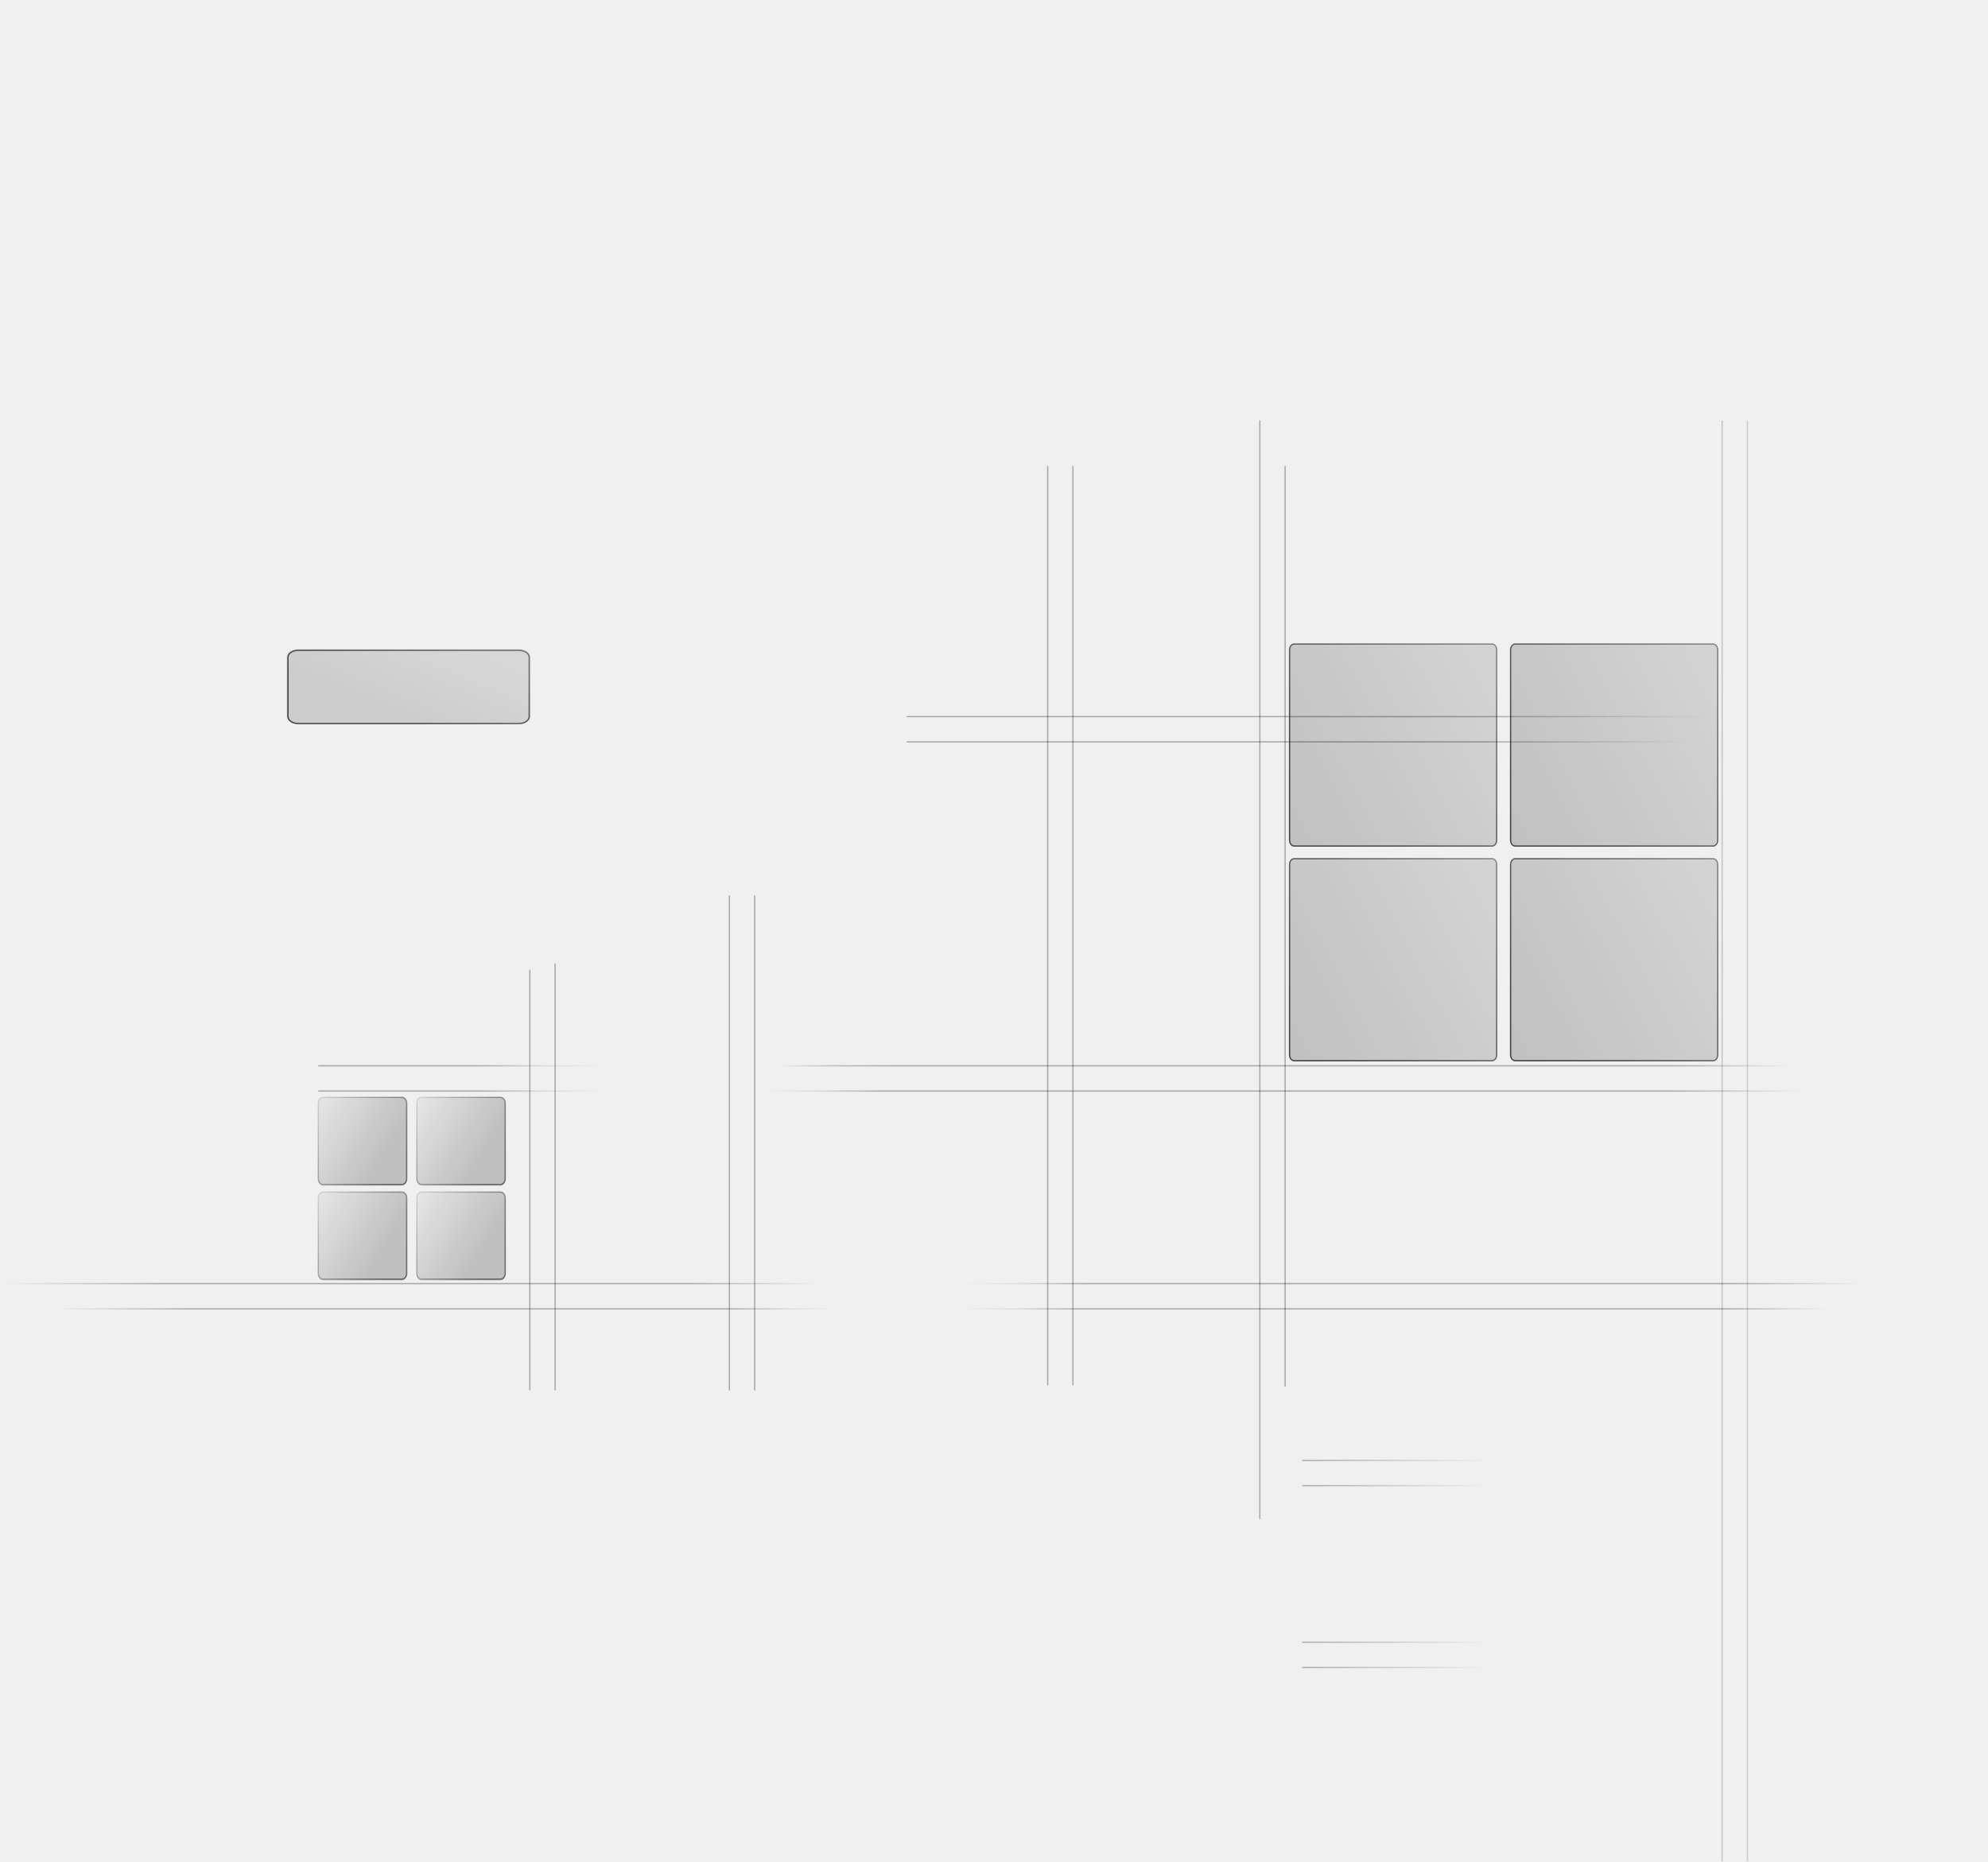
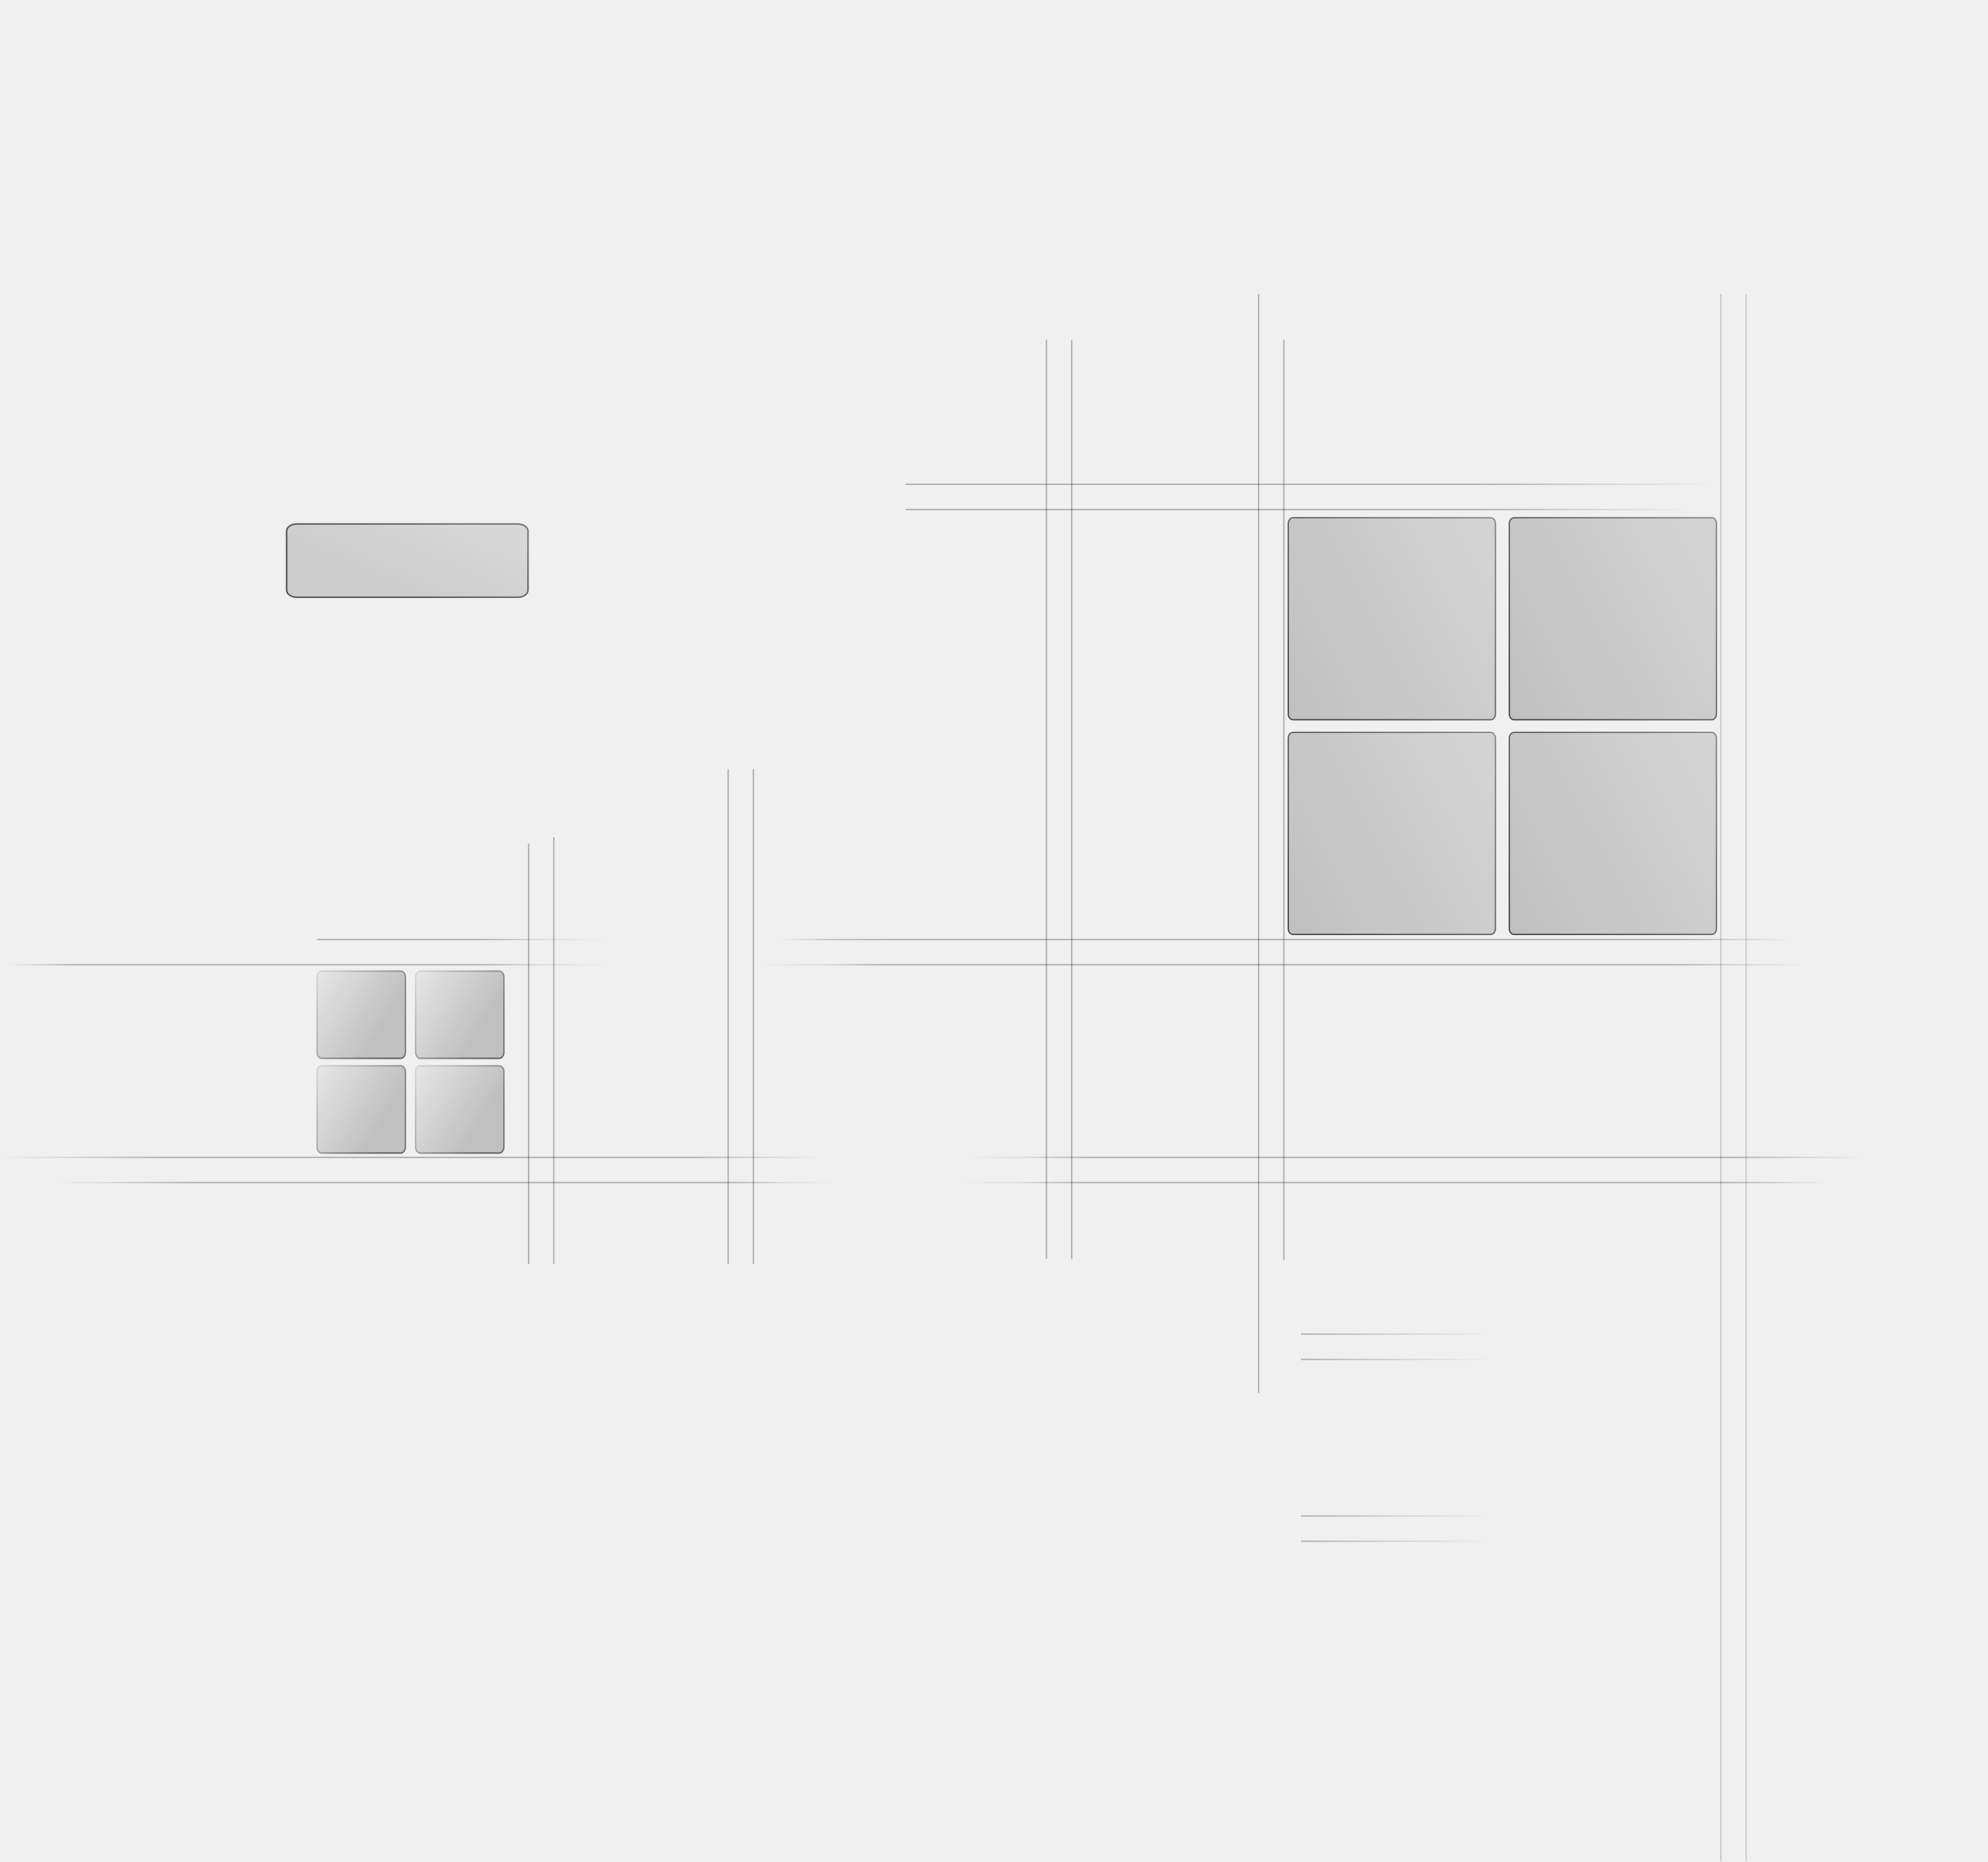
<svg xmlns="http://www.w3.org/2000/svg" width="1574" height="1474" viewBox="0 0 1574 1474" fill="none">
  <g clip-path="url(#clip0_5_17334)">
    <mask id="mask0_5_17334" style="mask-type:luminance" maskUnits="userSpaceOnUse" x="0" y="136" width="1574" height="1474">
      <path d="M1574 136H0V1610H1574V136Z" fill="white" />
    </mask>
    <g mask="url(#mask0_5_17334)">
-       <path style="mix-blend-mode:overlay" opacity="0.3" d="M849.5 369V1097" stroke="url(#paint0_linear_5_17334)" />
-       <path style="mix-blend-mode:overlay" opacity="0.3" d="M829.5 369V1097" stroke="url(#paint1_linear_5_17334)" />
-       <path style="mix-blend-mode:overlay" opacity="0.3" d="M597.5 709V1101" stroke="url(#paint2_linear_5_17334)" />
-       <path style="mix-blend-mode:overlay" opacity="0.3" d="M439.5 763V1101" stroke="url(#paint3_linear_5_17334)" />
-       <path style="mix-blend-mode:overlay" opacity="0.3" d="M577.5 709V1101" stroke="url(#paint4_linear_5_17334)" />
-       <path style="mix-blend-mode:overlay" opacity="0.3" d="M419.5 768V1101" stroke="url(#paint5_linear_5_17334)" />
-       <path style="mix-blend-mode:overlay" opacity="0.3" d="M1017.5 369V1098" stroke="url(#paint6_linear_5_17334)" />
-       <path style="mix-blend-mode:overlay" opacity="0.3" d="M997.5 333V1203" stroke="url(#paint7_linear_5_17334)" />
-       <path style="mix-blend-mode:overlay" opacity="0.3" d="M1383.5 333V1807" stroke="url(#paint8_linear_5_17334)" />
-       <path style="mix-blend-mode:overlay" opacity="0.3" d="M1363.5 333V1807" stroke="url(#paint9_linear_5_17334)" />
-       <path style="mix-blend-mode:overlay" opacity="0.3" d="M1574 587.5H718" stroke="url(#paint10_linear_5_17334)" />
-       <path style="mix-blend-mode:overlay" opacity="0.3" d="M1574 567.5H718" stroke="url(#paint11_linear_5_17334)" />
-       <path style="mix-blend-mode:overlay" opacity="0.3" d="M1574 844H252" stroke="url(#paint12_linear_5_17334)" />
-       <path style="mix-blend-mode:overlay" opacity="0.3" d="M1574 1036.5H0" stroke="url(#paint13_linear_5_17334)" />
-       <path style="mix-blend-mode:overlay" opacity="0.3" d="M1574 1300.5H1031" stroke="url(#paint14_linear_5_17334)" />
-       <path style="mix-blend-mode:overlay" opacity="0.3" d="M1574 1156.5H1031" stroke="url(#paint15_linear_5_17334)" />
-       <path style="mix-blend-mode:overlay" opacity="0.3" d="M1574 864H252" stroke="url(#paint16_linear_5_17334)" />
-       <path style="mix-blend-mode:overlay" opacity="0.3" d="M1574 1016.5H0" stroke="url(#paint17_linear_5_17334)" />
-       <path style="mix-blend-mode:overlay" opacity="0.3" d="M1574 1320.5H1031" stroke="url(#paint18_linear_5_17334)" />
-       <path style="mix-blend-mode:overlay" opacity="0.3" d="M1574 1176.5H1031" stroke="url(#paint19_linear_5_17334)" />
-       <path style="mix-blend-mode:overlay" opacity="0.2" d="M318.111 869H255.889C253.741 869 252 871.239 252 874V934C252 936.761 253.741 939 255.889 939H318.111C320.259 939 322 936.761 322 934V874C322 871.239 320.259 869 318.111 869Z" fill="url(#paint20_linear_5_17334)" />
-       <path style="mix-blend-mode:overlay" opacity="0.5" d="M318.36 869H255.64C253.63 869 252 871.07 252 873.624V933.376C252 935.93 253.63 938 255.64 938H318.36C320.37 938 322 935.93 322 933.376V873.624C322 871.07 320.37 869 318.36 869Z" stroke="url(#paint21_linear_5_17334)" />
-       <path style="mix-blend-mode:overlay" opacity="0.2" d="M1180.79 510H1025.21C1022.88 510 1021 512.311 1021 515.161V664.839C1021 667.689 1022.88 670 1025.21 670H1180.79C1183.12 670 1185 667.689 1185 664.839V515.161C1185 512.311 1183.12 510 1180.79 510Z" fill="url(#paint22_linear_5_17334)" />
-       <path style="mix-blend-mode:overlay" opacity="0.7" d="M1181.3 510H1024.7C1022.66 510 1021 512.038 1021 514.553V665.447C1021 667.962 1022.66 670 1024.7 670H1181.3C1183.34 670 1185 667.962 1185 665.447V514.553C1185 512.038 1183.34 510 1181.3 510Z" stroke="url(#paint23_linear_5_17334)" />
-       <path style="mix-blend-mode:overlay" opacity="0.2" d="M1180.79 680H1025.21C1022.88 680 1021 682.311 1021 685.161V834.839C1021 837.689 1022.88 840 1025.21 840H1180.79C1183.12 840 1185 837.689 1185 834.839V685.161C1185 682.311 1183.12 680 1180.79 680Z" fill="url(#paint24_linear_5_17334)" />
-       <path style="mix-blend-mode:overlay" opacity="0.7" d="M1181.3 680H1024.7C1022.66 680 1021 682.038 1021 684.553V835.447C1021 837.962 1022.66 840 1024.7 840H1181.3C1183.34 840 1185 837.962 1185 835.447V684.553C1185 682.038 1183.34 680 1181.3 680Z" stroke="url(#paint25_linear_5_17334)" />
-       <path style="mix-blend-mode:overlay" opacity="0.2" d="M1355.79 680H1200.21C1197.88 680 1196 682.311 1196 685.161V834.839C1196 837.689 1197.88 840 1200.21 840H1355.79C1358.12 840 1360 837.689 1360 834.839V685.161C1360 682.311 1358.12 680 1355.79 680Z" fill="url(#paint26_linear_5_17334)" />
-       <path style="mix-blend-mode:overlay" opacity="0.7" d="M1356.3 680H1199.7C1197.66 680 1196 682.038 1196 684.553V835.447C1196 837.962 1197.66 840 1199.7 840H1356.3C1358.34 840 1360 837.962 1360 835.447V684.553C1360 682.038 1358.34 680 1356.3 680Z" stroke="url(#paint27_linear_5_17334)" />
-       <path style="mix-blend-mode:overlay" opacity="0.2" d="M1355.79 510H1200.21C1197.88 510 1196 512.311 1196 515.161V664.839C1196 667.689 1197.88 670 1200.21 670H1355.79C1358.12 670 1360 667.689 1360 664.839V515.161C1360 512.311 1358.12 510 1355.79 510Z" fill="url(#paint28_linear_5_17334)" />
-       <path style="mix-blend-mode:overlay" opacity="0.7" d="M1356.3 510H1199.7C1197.66 510 1196 512.038 1196 514.553V665.447C1196 667.962 1197.66 670 1199.7 670H1356.3C1358.34 670 1360 667.962 1360 665.447V514.553C1360 512.038 1358.34 510 1356.3 510Z" stroke="url(#paint29_linear_5_17334)" />
-       <path style="mix-blend-mode:overlay" opacity="0.2" d="M396.111 869H333.889C331.741 869 330 871.239 330 874V934C330 936.761 331.741 939 333.889 939H396.111C398.259 939 400 936.761 400 934V874C400 871.239 398.259 869 396.111 869Z" fill="url(#paint30_linear_5_17334)" />
-       <path style="mix-blend-mode:overlay" opacity="0.5" d="M396.36 869H333.64C331.63 869 330 871.07 330 873.624V933.376C330 935.93 331.63 938 333.64 938H396.36C398.37 938 400 935.93 400 933.376V873.624C400 871.07 398.37 869 396.36 869Z" stroke="url(#paint31_linear_5_17334)" />
-       <path style="mix-blend-mode:overlay" opacity="0.2" d="M396.111 944H333.889C331.741 944 330 946.239 330 949V1009C330 1011.76 331.741 1014 333.889 1014H396.111C398.259 1014 400 1011.76 400 1009V949C400 946.239 398.259 944 396.111 944Z" fill="url(#paint32_linear_5_17334)" />
-       <path style="mix-blend-mode:overlay" opacity="0.5" d="M396.36 944H333.64C331.63 944 330 946.07 330 948.624V1008.38C330 1010.93 331.63 1013 333.64 1013H396.36C398.37 1013 400 1010.93 400 1008.38V948.624C400 946.07 398.37 944 396.36 944Z" stroke="url(#paint33_linear_5_17334)" />
-       <path style="mix-blend-mode:overlay" opacity="0.2" d="M318.111 944H255.889C253.741 944 252 946.239 252 949V1009C252 1011.76 253.741 1014 255.889 1014H318.111C320.259 1014 322 1011.76 322 1009V949C322 946.239 320.259 944 318.111 944Z" fill="url(#paint34_linear_5_17334)" />
-       <path style="mix-blend-mode:overlay" opacity="0.5" d="M318.36 944H255.64C253.63 944 252 946.07 252 948.624V1008.38C252 1010.93 253.63 1013 255.64 1013H318.36C320.37 1013 322 1010.93 322 1008.38V948.624C322 946.07 320.37 944 318.36 944Z" stroke="url(#paint35_linear_5_17334)" />
-       <path style="mix-blend-mode:overlay" opacity="0.15" d="M411.092 514H235.908C230.994 514 227 516.686 227 520V567C227 570.314 230.994 573 235.908 573H411.092C416.006 573 420 570.314 420 567V520C420 516.686 416.006 514 411.092 514Z" fill="url(#paint36_linear_5_17334)" />
-       <path style="mix-blend-mode:overlay" opacity="0.7" d="M236.143 515H410.857C415.358 515 419 517.462 419 520.5V567.5C419 570.538 415.358 573 410.857 573H236.143C231.642 573 228 570.538 228 567.5V520.5C228 517.462 231.642 515 236.143 515Z" stroke="url(#paint37_linear_5_17334)" />
+       <path style="mix-blend-mode:overlay" opacity="0.3" d="M848.5 269V997" stroke="url(#paint0_linear_5_17334)" />
+       <path style="mix-blend-mode:overlay" opacity="0.3" d="M828.5 269V997" stroke="url(#paint1_linear_5_17334)" />
+       <path style="mix-blend-mode:overlay" opacity="0.3" d="M596.5 609V1001" stroke="url(#paint2_linear_5_17334)" />
+       <path style="mix-blend-mode:overlay" opacity="0.3" d="M438.5 663V1001" stroke="url(#paint3_linear_5_17334)" />
+       <path style="mix-blend-mode:overlay" opacity="0.3" d="M576.5 609V1001" stroke="url(#paint4_linear_5_17334)" />
+       <path style="mix-blend-mode:overlay" opacity="0.3" d="M418.5 668V1001" stroke="url(#paint5_linear_5_17334)" />
+       <path style="mix-blend-mode:overlay" opacity="0.3" d="M1016.5 269V998" stroke="url(#paint6_linear_5_17334)" />
+       <path style="mix-blend-mode:overlay" opacity="0.3" d="M996.5 233V1103" stroke="url(#paint7_linear_5_17334)" />
+       <path style="mix-blend-mode:overlay" opacity="0.3" d="M1382.5 233V1707" stroke="url(#paint8_linear_5_17334)" />
+       <path style="mix-blend-mode:overlay" opacity="0.3" d="M1362.5 233V1707" stroke="url(#paint9_linear_5_17334)" />
+       <path style="mix-blend-mode:overlay" opacity="0.3" d="M1573 403.5H717" stroke="url(#paint10_linear_5_17334)" />
+       <path style="mix-blend-mode:overlay" opacity="0.3" d="M1573 383.5H717" stroke="url(#paint11_linear_5_17334)" />
+       <path style="mix-blend-mode:overlay" opacity="0.3" d="M1573 744H251" stroke="url(#paint12_linear_5_17334)" />
+       <path style="mix-blend-mode:overlay" opacity="0.3" d="M1573 936.5H-1" stroke="url(#paint13_linear_5_17334)" />
+       <path style="mix-blend-mode:overlay" opacity="0.3" d="M1573 1200.5H1030" stroke="url(#paint14_linear_5_17334)" />
+       <path style="mix-blend-mode:overlay" opacity="0.3" d="M1573 1056.5H1030" stroke="url(#paint15_linear_5_17334)" />
+       <path style="mix-blend-mode:overlay" opacity="0.3" d="M1573 764L-1 764" stroke="url(#paint16_linear_5_17334)" />
+       <path style="mix-blend-mode:overlay" opacity="0.3" d="M1573 916.5H-1" stroke="url(#paint17_linear_5_17334)" />
+       <path style="mix-blend-mode:overlay" opacity="0.3" d="M1573 1220.5H1030" stroke="url(#paint18_linear_5_17334)" />
+       <path style="mix-blend-mode:overlay" opacity="0.3" d="M1573 1076.5H1030" stroke="url(#paint19_linear_5_17334)" />
+       <path style="mix-blend-mode:overlay" opacity="0.2" d="M317.111 769H254.889C252.741 769 251 771.239 251 774V834C251 836.761 252.741 839 254.889 839H317.111C319.259 839 321 836.761 321 834V774C321 771.239 319.259 769 317.111 769Z" fill="url(#paint20_linear_5_17334)" />
+       <path style="mix-blend-mode:overlay" opacity="0.5" d="M317.36 769H254.64C252.63 769 251 771.07 251 773.624V833.376C251 835.93 252.63 838 254.64 838H317.36C319.37 838 321 835.93 321 833.376V773.624C321 771.07 319.37 769 317.36 769Z" stroke="url(#paint21_linear_5_17334)" />
+       <path style="mix-blend-mode:overlay" opacity="0.2" d="M1179.79 410H1024.21C1021.88 410 1020 412.311 1020 415.161V564.839C1020 567.689 1021.88 570 1024.21 570H1179.79C1182.12 570 1184 567.689 1184 564.839V415.161C1184 412.311 1182.12 410 1179.79 410Z" fill="url(#paint22_linear_5_17334)" />
+       <path style="mix-blend-mode:overlay" opacity="0.7" d="M1180.3 410H1023.7C1021.66 410 1020 412.038 1020 414.553V565.447C1020 567.962 1021.66 570 1023.7 570H1180.3C1182.34 570 1184 567.962 1184 565.447V414.553C1184 412.038 1182.34 410 1180.3 410Z" stroke="url(#paint23_linear_5_17334)" />
+       <path style="mix-blend-mode:overlay" opacity="0.2" d="M1179.79 580H1024.21C1021.88 580 1020 582.311 1020 585.161V734.839C1020 737.689 1021.88 740 1024.21 740H1179.79C1182.12 740 1184 737.689 1184 734.839V585.161C1184 582.311 1182.12 580 1179.79 580Z" fill="url(#paint24_linear_5_17334)" />
+       <path style="mix-blend-mode:overlay" opacity="0.7" d="M1180.3 580H1023.7C1021.66 580 1020 582.038 1020 584.553V735.447C1020 737.962 1021.66 740 1023.7 740H1180.3C1182.34 740 1184 737.962 1184 735.447V584.553C1184 582.038 1182.34 580 1180.3 580Z" stroke="url(#paint25_linear_5_17334)" />
+       <path style="mix-blend-mode:overlay" opacity="0.2" d="M1354.79 580H1199.21C1196.88 580 1195 582.311 1195 585.161V734.839C1195 737.689 1196.88 740 1199.21 740H1354.79C1357.12 740 1359 737.689 1359 734.839V585.161C1359 582.311 1357.12 580 1354.79 580Z" fill="url(#paint26_linear_5_17334)" />
+       <path style="mix-blend-mode:overlay" opacity="0.7" d="M1355.3 580H1198.7C1196.66 580 1195 582.038 1195 584.553V735.447C1195 737.962 1196.66 740 1198.7 740H1355.3C1357.34 740 1359 737.962 1359 735.447V584.553C1359 582.038 1357.34 580 1355.3 580Z" stroke="url(#paint27_linear_5_17334)" />
+       <path style="mix-blend-mode:overlay" opacity="0.2" d="M1354.79 410H1199.21C1196.88 410 1195 412.311 1195 415.161V564.839C1195 567.689 1196.88 570 1199.21 570H1354.79C1357.12 570 1359 567.689 1359 564.839V415.161C1359 412.311 1357.12 410 1354.79 410Z" fill="url(#paint28_linear_5_17334)" />
+       <path style="mix-blend-mode:overlay" opacity="0.7" d="M1355.3 410H1198.7C1196.66 410 1195 412.038 1195 414.553V565.447C1195 567.962 1196.66 570 1198.7 570H1355.3C1357.34 570 1359 567.962 1359 565.447V414.553C1359 412.038 1357.34 410 1355.3 410Z" stroke="url(#paint29_linear_5_17334)" />
+       <path style="mix-blend-mode:overlay" opacity="0.2" d="M395.111 769H332.889C330.741 769 329 771.239 329 774V834C329 836.761 330.741 839 332.889 839H395.111C397.259 839 399 836.761 399 834V774C399 771.239 397.259 769 395.111 769Z" fill="url(#paint30_linear_5_17334)" />
+       <path style="mix-blend-mode:overlay" opacity="0.5" d="M395.36 769H332.64C330.63 769 329 771.07 329 773.624V833.376C329 835.93 330.63 838 332.64 838H395.36C397.37 838 399 835.93 399 833.376V773.624C399 771.07 397.37 769 395.36 769Z" stroke="url(#paint31_linear_5_17334)" />
+       <path style="mix-blend-mode:overlay" opacity="0.2" d="M395.111 844H332.889C330.741 844 329 846.239 329 849V909C329 911.76 330.741 914 332.889 914H395.111C397.259 914 399 911.76 399 909V849C399 846.239 397.259 844 395.111 844Z" fill="url(#paint32_linear_5_17334)" />
+       <path style="mix-blend-mode:overlay" opacity="0.5" d="M395.36 844H332.64C330.63 844 329 846.07 329 848.624V908.38C329 910.93 330.63 913 332.64 913H395.36C397.37 913 399 910.93 399 908.38V848.624C399 846.07 397.37 844 395.36 844Z" stroke="url(#paint33_linear_5_17334)" />
+       <path style="mix-blend-mode:overlay" opacity="0.2" d="M317.111 844H254.889C252.741 844 251 846.239 251 849V909C251 911.76 252.741 914 254.889 914H317.111C319.259 914 321 911.76 321 909V849C321 846.239 319.259 844 317.111 844Z" fill="url(#paint34_linear_5_17334)" />
+       <path style="mix-blend-mode:overlay" opacity="0.5" d="M317.36 844H254.64C252.63 844 251 846.07 251 848.624V908.38C251 910.93 252.63 913 254.64 913H317.36C319.37 913 321 910.93 321 908.38V848.624C321 846.07 319.37 844 317.36 844Z" stroke="url(#paint35_linear_5_17334)" />
+       <path style="mix-blend-mode:overlay" opacity="0.15" d="M410.092 414H234.908C229.994 414 226 416.686 226 420V467C226 470.314 229.994 473 234.908 473H410.092C415.006 473 419 470.314 419 467V420C419 416.686 415.006 414 410.092 414Z" fill="url(#paint36_linear_5_17334)" />
+       <path style="mix-blend-mode:overlay" opacity="0.7" d="M235.143 415H409.857C414.358 415 418 417.462 418 420.5V467.5C418 470.538 414.358 473 409.857 473H235.143C230.642 473 227 470.538 227 467.5V420.5C227 417.462 230.642 415 235.143 415Z" stroke="url(#paint37_linear_5_17334)" />
    </g>
  </g>
  <defs>
    <linearGradient id="paint0_linear_5_17334" x1="nan" y1="nan" x2="nan" y2="nan" gradientUnits="userSpaceOnUse">
      <stop offset="0.124" stop-opacity="0" />
      <stop offset="0.216" />
      <stop offset="0.862" />
      <stop offset="0.95" stop-opacity="0" />
    </linearGradient>
    <linearGradient id="paint1_linear_5_17334" x1="nan" y1="nan" x2="nan" y2="nan" gradientUnits="userSpaceOnUse">
      <stop offset="0.14" stop-opacity="0" />
      <stop offset="0.263" />
      <stop offset="0.84" />
      <stop offset="0.928" stop-opacity="0" />
    </linearGradient>
    <linearGradient id="paint2_linear_5_17334" x1="nan" y1="nan" x2="nan" y2="nan" gradientUnits="userSpaceOnUse">
      <stop stop-opacity="0" />
      <stop offset="0.142" />
      <stop offset="0.725" />
      <stop offset="0.844" stop-opacity="0" />
    </linearGradient>
    <linearGradient id="paint3_linear_5_17334" x1="nan" y1="nan" x2="nan" y2="nan" gradientUnits="userSpaceOnUse">
      <stop stop-opacity="0" />
      <stop offset="0.142" />
      <stop offset="0.735" />
      <stop offset="0.875" stop-opacity="0" />
    </linearGradient>
    <linearGradient id="paint4_linear_5_17334" x1="nan" y1="nan" x2="nan" y2="nan" gradientUnits="userSpaceOnUse">
      <stop stop-opacity="0" />
      <stop offset="0.142" />
      <stop offset="0.745" />
      <stop offset="0.886" stop-opacity="0" />
    </linearGradient>
    <linearGradient id="paint5_linear_5_17334" x1="nan" y1="nan" x2="nan" y2="nan" gradientUnits="userSpaceOnUse">
      <stop stop-opacity="0" />
      <stop offset="0.142" />
      <stop offset="0.78" />
      <stop offset="0.886" stop-opacity="0" />
    </linearGradient>
    <linearGradient id="paint6_linear_5_17334" x1="nan" y1="nan" x2="nan" y2="nan" gradientUnits="userSpaceOnUse">
      <stop offset="0.133" stop-opacity="0" />
      <stop offset="0.212" />
      <stop offset="0.897" />
      <stop offset="0.974" stop-opacity="0" />
    </linearGradient>
    <linearGradient id="paint7_linear_5_17334" x1="nan" y1="nan" x2="nan" y2="nan" gradientUnits="userSpaceOnUse">
      <stop offset="0.165" stop-opacity="0" />
      <stop offset="0.287" />
      <stop offset="0.805" />
      <stop offset="0.874" stop-opacity="0" />
    </linearGradient>
    <linearGradient id="paint8_linear_5_17334" x1="nan" y1="nan" x2="nan" y2="nan" gradientUnits="userSpaceOnUse">
      <stop offset="0.083" stop-opacity="0" />
      <stop offset="0.137" />
      <stop offset="0.813" />
      <stop offset="0.946" stop-opacity="0" />
    </linearGradient>
    <linearGradient id="paint9_linear_5_17334" x1="nan" y1="nan" x2="nan" y2="nan" gradientUnits="userSpaceOnUse">
      <stop offset="0.083" stop-opacity="0" />
      <stop offset="0.137" />
      <stop offset="0.813" />
      <stop offset="0.946" stop-opacity="0" />
    </linearGradient>
    <linearGradient id="paint10_linear_5_17334" x1="nan" y1="nan" x2="nan" y2="nan" gradientUnits="userSpaceOnUse">
      <stop offset="0.058" stop-opacity="0" />
      <stop offset="0.121" />
      <stop offset="0.742" />
      <stop offset="0.849" stop-opacity="0" />
    </linearGradient>
    <linearGradient id="paint11_linear_5_17334" x1="nan" y1="nan" x2="nan" y2="nan" gradientUnits="userSpaceOnUse">
      <stop offset="0.063" stop-opacity="0" />
      <stop offset="0.121" />
      <stop offset="0.741" />
      <stop offset="0.862" stop-opacity="0" />
    </linearGradient>
    <linearGradient id="paint12_linear_5_17334" x1="nan" y1="nan" x2="nan" y2="nan" gradientUnits="userSpaceOnUse">
      <stop stop-opacity="0" />
      <stop offset="0.073" />
      <stop offset="0.239" />
      <stop offset="0.274" stop-opacity="0.28" />
      <stop offset="0.307" stop-opacity="0" />
      <stop offset="0.391" stop-opacity="0" />
      <stop offset="0.419" stop-opacity="0.7" />
      <stop offset="0.453" />
      <stop offset="0.84" />
      <stop offset="0.902" stop-opacity="0" />
    </linearGradient>
    <linearGradient id="paint13_linear_5_17334" x1="nan" y1="nan" x2="nan" y2="nan" gradientUnits="userSpaceOnUse">
      <stop offset="0.028" stop-opacity="0" />
      <stop offset="0.097" />
      <stop offset="0.366" />
      <stop offset="0.396" stop-opacity="0.29" />
      <stop offset="0.42" stop-opacity="0" />
      <stop offset="0.482" stop-opacity="0" />
      <stop offset="0.512" stop-opacity="0.29" />
      <stop offset="0.544" />
      <stop offset="0.868" />
      <stop offset="0.919" stop-opacity="0" />
    </linearGradient>
    <linearGradient id="paint14_linear_5_17334" x1="nan" y1="nan" x2="nan" y2="nan" gradientUnits="userSpaceOnUse">
      <stop offset="0.099" stop-opacity="0" />
      <stop offset="0.189" />
      <stop offset="0.652" />
      <stop offset="0.75" stop-opacity="0" />
    </linearGradient>
    <linearGradient id="paint15_linear_5_17334" x1="nan" y1="nan" x2="nan" y2="nan" gradientUnits="userSpaceOnUse">
      <stop offset="0.099" stop-opacity="0" />
      <stop offset="0.189" />
      <stop offset="0.652" />
      <stop offset="0.75" stop-opacity="0" />
    </linearGradient>
    <linearGradient id="paint16_linear_5_17334" x1="nan" y1="nan" x2="nan" y2="nan" gradientUnits="userSpaceOnUse">
      <stop offset="0.004" stop-opacity="0" />
      <stop offset="0.037" />
      <stop offset="0.241" />
      <stop offset="0.274" stop-opacity="0.3" />
      <stop offset="0.307" stop-opacity="0" />
      <stop offset="0.382" stop-opacity="0" />
      <stop offset="0.415" stop-opacity="0.34" />
      <stop offset="0.443" />
      <stop offset="0.839" />
      <stop offset="0.908" stop-opacity="0" />
    </linearGradient>
    <linearGradient id="paint17_linear_5_17334" x1="nan" y1="nan" x2="nan" y2="nan" gradientUnits="userSpaceOnUse">
      <stop stop-opacity="0" />
      <stop offset="0.082" />
      <stop offset="0.347" />
      <stop offset="0.392" stop-opacity="0.31" />
      <stop offset="0.413" stop-opacity="0" />
      <stop offset="0.484" stop-opacity="0" />
      <stop offset="0.512" stop-opacity="0.24" />
      <stop offset="0.547" />
      <stop offset="0.871" />
      <stop offset="0.937" stop-opacity="0" />
    </linearGradient>
    <linearGradient id="paint18_linear_5_17334" x1="nan" y1="nan" x2="nan" y2="nan" gradientUnits="userSpaceOnUse">
      <stop offset="0.099" stop-opacity="0" />
      <stop offset="0.2" />
      <stop offset="0.652" />
      <stop offset="0.75" stop-opacity="0" />
    </linearGradient>
    <linearGradient id="paint19_linear_5_17334" x1="nan" y1="nan" x2="nan" y2="nan" gradientUnits="userSpaceOnUse">
      <stop offset="0.099" stop-opacity="0" />
      <stop offset="0.189" />
      <stop offset="0.652" />
      <stop offset="0.75" stop-opacity="0" />
    </linearGradient>
-     <linearGradient id="paint20_linear_5_17334" x1="252" y1="869" x2="334.247" y2="918.755" gradientUnits="userSpaceOnUse">
-       <stop stop-opacity="0.2" />
-       <stop offset="0.699" />
-     </linearGradient>
-     <linearGradient id="paint21_linear_5_17334" x1="251.72" y1="868.644" x2="334.085" y2="919.076" gradientUnits="userSpaceOnUse">
-       <stop stop-opacity="0.2" />
-       <stop offset="0.858" />
-     </linearGradient>
-     <linearGradient id="paint22_linear_5_17334" x1="1021" y1="670" x2="1202.52" y2="576.145" gradientUnits="userSpaceOnUse">
-       <stop />
-       <stop offset="1" stop-opacity="0.6" />
-     </linearGradient>
-     <linearGradient id="paint23_linear_5_17334" x1="1185.53" y1="509.35" x2="1036.79" y2="639.798" gradientUnits="userSpaceOnUse">
-       <stop stop-opacity="0.6" />
-       <stop offset="1" />
-     </linearGradient>
-     <linearGradient id="paint24_linear_5_17334" x1="1021" y1="840" x2="1202.52" y2="746.145" gradientUnits="userSpaceOnUse">
-       <stop />
-       <stop offset="1" stop-opacity="0.6" />
-     </linearGradient>
-     <linearGradient id="paint25_linear_5_17334" x1="1185.53" y1="679.35" x2="1036.79" y2="809.798" gradientUnits="userSpaceOnUse">
-       <stop stop-opacity="0.6" />
-       <stop offset="1" />
-     </linearGradient>
-     <linearGradient id="paint26_linear_5_17334" x1="1196" y1="840" x2="1377.52" y2="746.145" gradientUnits="userSpaceOnUse">
-       <stop />
-       <stop offset="1" stop-opacity="0.6" />
-     </linearGradient>
-     <linearGradient id="paint27_linear_5_17334" x1="1360.53" y1="679.35" x2="1211.79" y2="809.798" gradientUnits="userSpaceOnUse">
-       <stop stop-opacity="0.6" />
-       <stop offset="1" />
-     </linearGradient>
-     <linearGradient id="paint28_linear_5_17334" x1="1196" y1="670" x2="1377.52" y2="576.145" gradientUnits="userSpaceOnUse">
-       <stop />
-       <stop offset="1" stop-opacity="0.6" />
-     </linearGradient>
-     <linearGradient id="paint29_linear_5_17334" x1="1360.53" y1="509.35" x2="1211.79" y2="639.798" gradientUnits="userSpaceOnUse">
-       <stop stop-opacity="0.6" />
-       <stop offset="1" />
-     </linearGradient>
-     <linearGradient id="paint30_linear_5_17334" x1="330" y1="869" x2="412.247" y2="918.755" gradientUnits="userSpaceOnUse">
-       <stop stop-opacity="0.2" />
-       <stop offset="0.699" />
-     </linearGradient>
-     <linearGradient id="paint31_linear_5_17334" x1="329.72" y1="868.644" x2="412.085" y2="919.076" gradientUnits="userSpaceOnUse">
-       <stop stop-opacity="0.2" />
-       <stop offset="0.858" />
-     </linearGradient>
-     <linearGradient id="paint32_linear_5_17334" x1="330" y1="944" x2="412.247" y2="993.755" gradientUnits="userSpaceOnUse">
-       <stop stop-opacity="0.2" />
-       <stop offset="0.699" />
-     </linearGradient>
-     <linearGradient id="paint33_linear_5_17334" x1="329.72" y1="943.644" x2="412.085" y2="994.076" gradientUnits="userSpaceOnUse">
-       <stop stop-opacity="0.2" />
-       <stop offset="0.858" />
-     </linearGradient>
-     <linearGradient id="paint34_linear_5_17334" x1="252" y1="944" x2="334.247" y2="993.755" gradientUnits="userSpaceOnUse">
-       <stop stop-opacity="0.2" />
-       <stop offset="0.699" />
-     </linearGradient>
-     <linearGradient id="paint35_linear_5_17334" x1="251.72" y1="943.644" x2="334.085" y2="994.076" gradientUnits="userSpaceOnUse">
-       <stop stop-opacity="0.2" />
-       <stop offset="0.858" />
-     </linearGradient>
-     <linearGradient id="paint36_linear_5_17334" x1="379.173" y1="514" x2="349.203" y2="584.004" gradientUnits="userSpaceOnUse">
+     <linearGradient id="paint20_linear_5_17334" x1="251" y1="769" x2="333.247" y2="818.755" gradientUnits="userSpaceOnUse">
+       <stop stop-opacity="0.2" />
+       <stop offset="0.699" />
+     </linearGradient>
+     <linearGradient id="paint21_linear_5_17334" x1="250.72" y1="768.644" x2="333.085" y2="819.076" gradientUnits="userSpaceOnUse">
+       <stop stop-opacity="0.2" />
+       <stop offset="0.858" />
+     </linearGradient>
+     <linearGradient id="paint22_linear_5_17334" x1="1020" y1="570" x2="1201.52" y2="476.145" gradientUnits="userSpaceOnUse">
+       <stop />
+       <stop offset="1" stop-opacity="0.6" />
+     </linearGradient>
+     <linearGradient id="paint23_linear_5_17334" x1="1184.53" y1="409.35" x2="1035.79" y2="539.798" gradientUnits="userSpaceOnUse">
+       <stop stop-opacity="0.6" />
+       <stop offset="1" />
+     </linearGradient>
+     <linearGradient id="paint24_linear_5_17334" x1="1020" y1="740" x2="1201.52" y2="646.145" gradientUnits="userSpaceOnUse">
+       <stop />
+       <stop offset="1" stop-opacity="0.6" />
+     </linearGradient>
+     <linearGradient id="paint25_linear_5_17334" x1="1184.53" y1="579.35" x2="1035.79" y2="709.798" gradientUnits="userSpaceOnUse">
+       <stop stop-opacity="0.6" />
+       <stop offset="1" />
+     </linearGradient>
+     <linearGradient id="paint26_linear_5_17334" x1="1195" y1="740" x2="1376.52" y2="646.145" gradientUnits="userSpaceOnUse">
+       <stop />
+       <stop offset="1" stop-opacity="0.6" />
+     </linearGradient>
+     <linearGradient id="paint27_linear_5_17334" x1="1359.53" y1="579.35" x2="1210.79" y2="709.798" gradientUnits="userSpaceOnUse">
+       <stop stop-opacity="0.6" />
+       <stop offset="1" />
+     </linearGradient>
+     <linearGradient id="paint28_linear_5_17334" x1="1195" y1="570" x2="1376.52" y2="476.145" gradientUnits="userSpaceOnUse">
+       <stop />
+       <stop offset="1" stop-opacity="0.6" />
+     </linearGradient>
+     <linearGradient id="paint29_linear_5_17334" x1="1359.53" y1="409.35" x2="1210.79" y2="539.798" gradientUnits="userSpaceOnUse">
+       <stop stop-opacity="0.6" />
+       <stop offset="1" />
+     </linearGradient>
+     <linearGradient id="paint30_linear_5_17334" x1="329" y1="769" x2="411.247" y2="818.755" gradientUnits="userSpaceOnUse">
+       <stop stop-opacity="0.2" />
+       <stop offset="0.699" />
+     </linearGradient>
+     <linearGradient id="paint31_linear_5_17334" x1="328.72" y1="768.644" x2="411.085" y2="819.076" gradientUnits="userSpaceOnUse">
+       <stop stop-opacity="0.2" />
+       <stop offset="0.858" />
+     </linearGradient>
+     <linearGradient id="paint32_linear_5_17334" x1="329" y1="844" x2="411.247" y2="893.755" gradientUnits="userSpaceOnUse">
+       <stop stop-opacity="0.2" />
+       <stop offset="0.699" />
+     </linearGradient>
+     <linearGradient id="paint33_linear_5_17334" x1="328.72" y1="843.644" x2="411.085" y2="894.076" gradientUnits="userSpaceOnUse">
+       <stop stop-opacity="0.2" />
+       <stop offset="0.858" />
+     </linearGradient>
+     <linearGradient id="paint34_linear_5_17334" x1="251" y1="844" x2="333.247" y2="893.755" gradientUnits="userSpaceOnUse">
+       <stop stop-opacity="0.2" />
+       <stop offset="0.699" />
+     </linearGradient>
+     <linearGradient id="paint35_linear_5_17334" x1="250.72" y1="843.644" x2="333.085" y2="894.076" gradientUnits="userSpaceOnUse">
+       <stop stop-opacity="0.2" />
+       <stop offset="0.858" />
+     </linearGradient>
+     <linearGradient id="paint36_linear_5_17334" x1="378.173" y1="414" x2="348.203" y2="484.004" gradientUnits="userSpaceOnUse">
      <stop stop-opacity="0.7" />
      <stop offset="1" />
    </linearGradient>
-     <linearGradient id="paint37_linear_5_17334" x1="371.62" y1="514.5" x2="346.488" y2="582.052" gradientUnits="userSpaceOnUse">
+     <linearGradient id="paint37_linear_5_17334" x1="370.62" y1="414.5" x2="345.488" y2="482.052" gradientUnits="userSpaceOnUse">
      <stop stop-opacity="0.7" />
      <stop offset="1" />
    </linearGradient>
    <clipPath id="clip0_5_17334">
      <rect width="1574" height="1474" fill="white" />
    </clipPath>
  </defs>
</svg>
